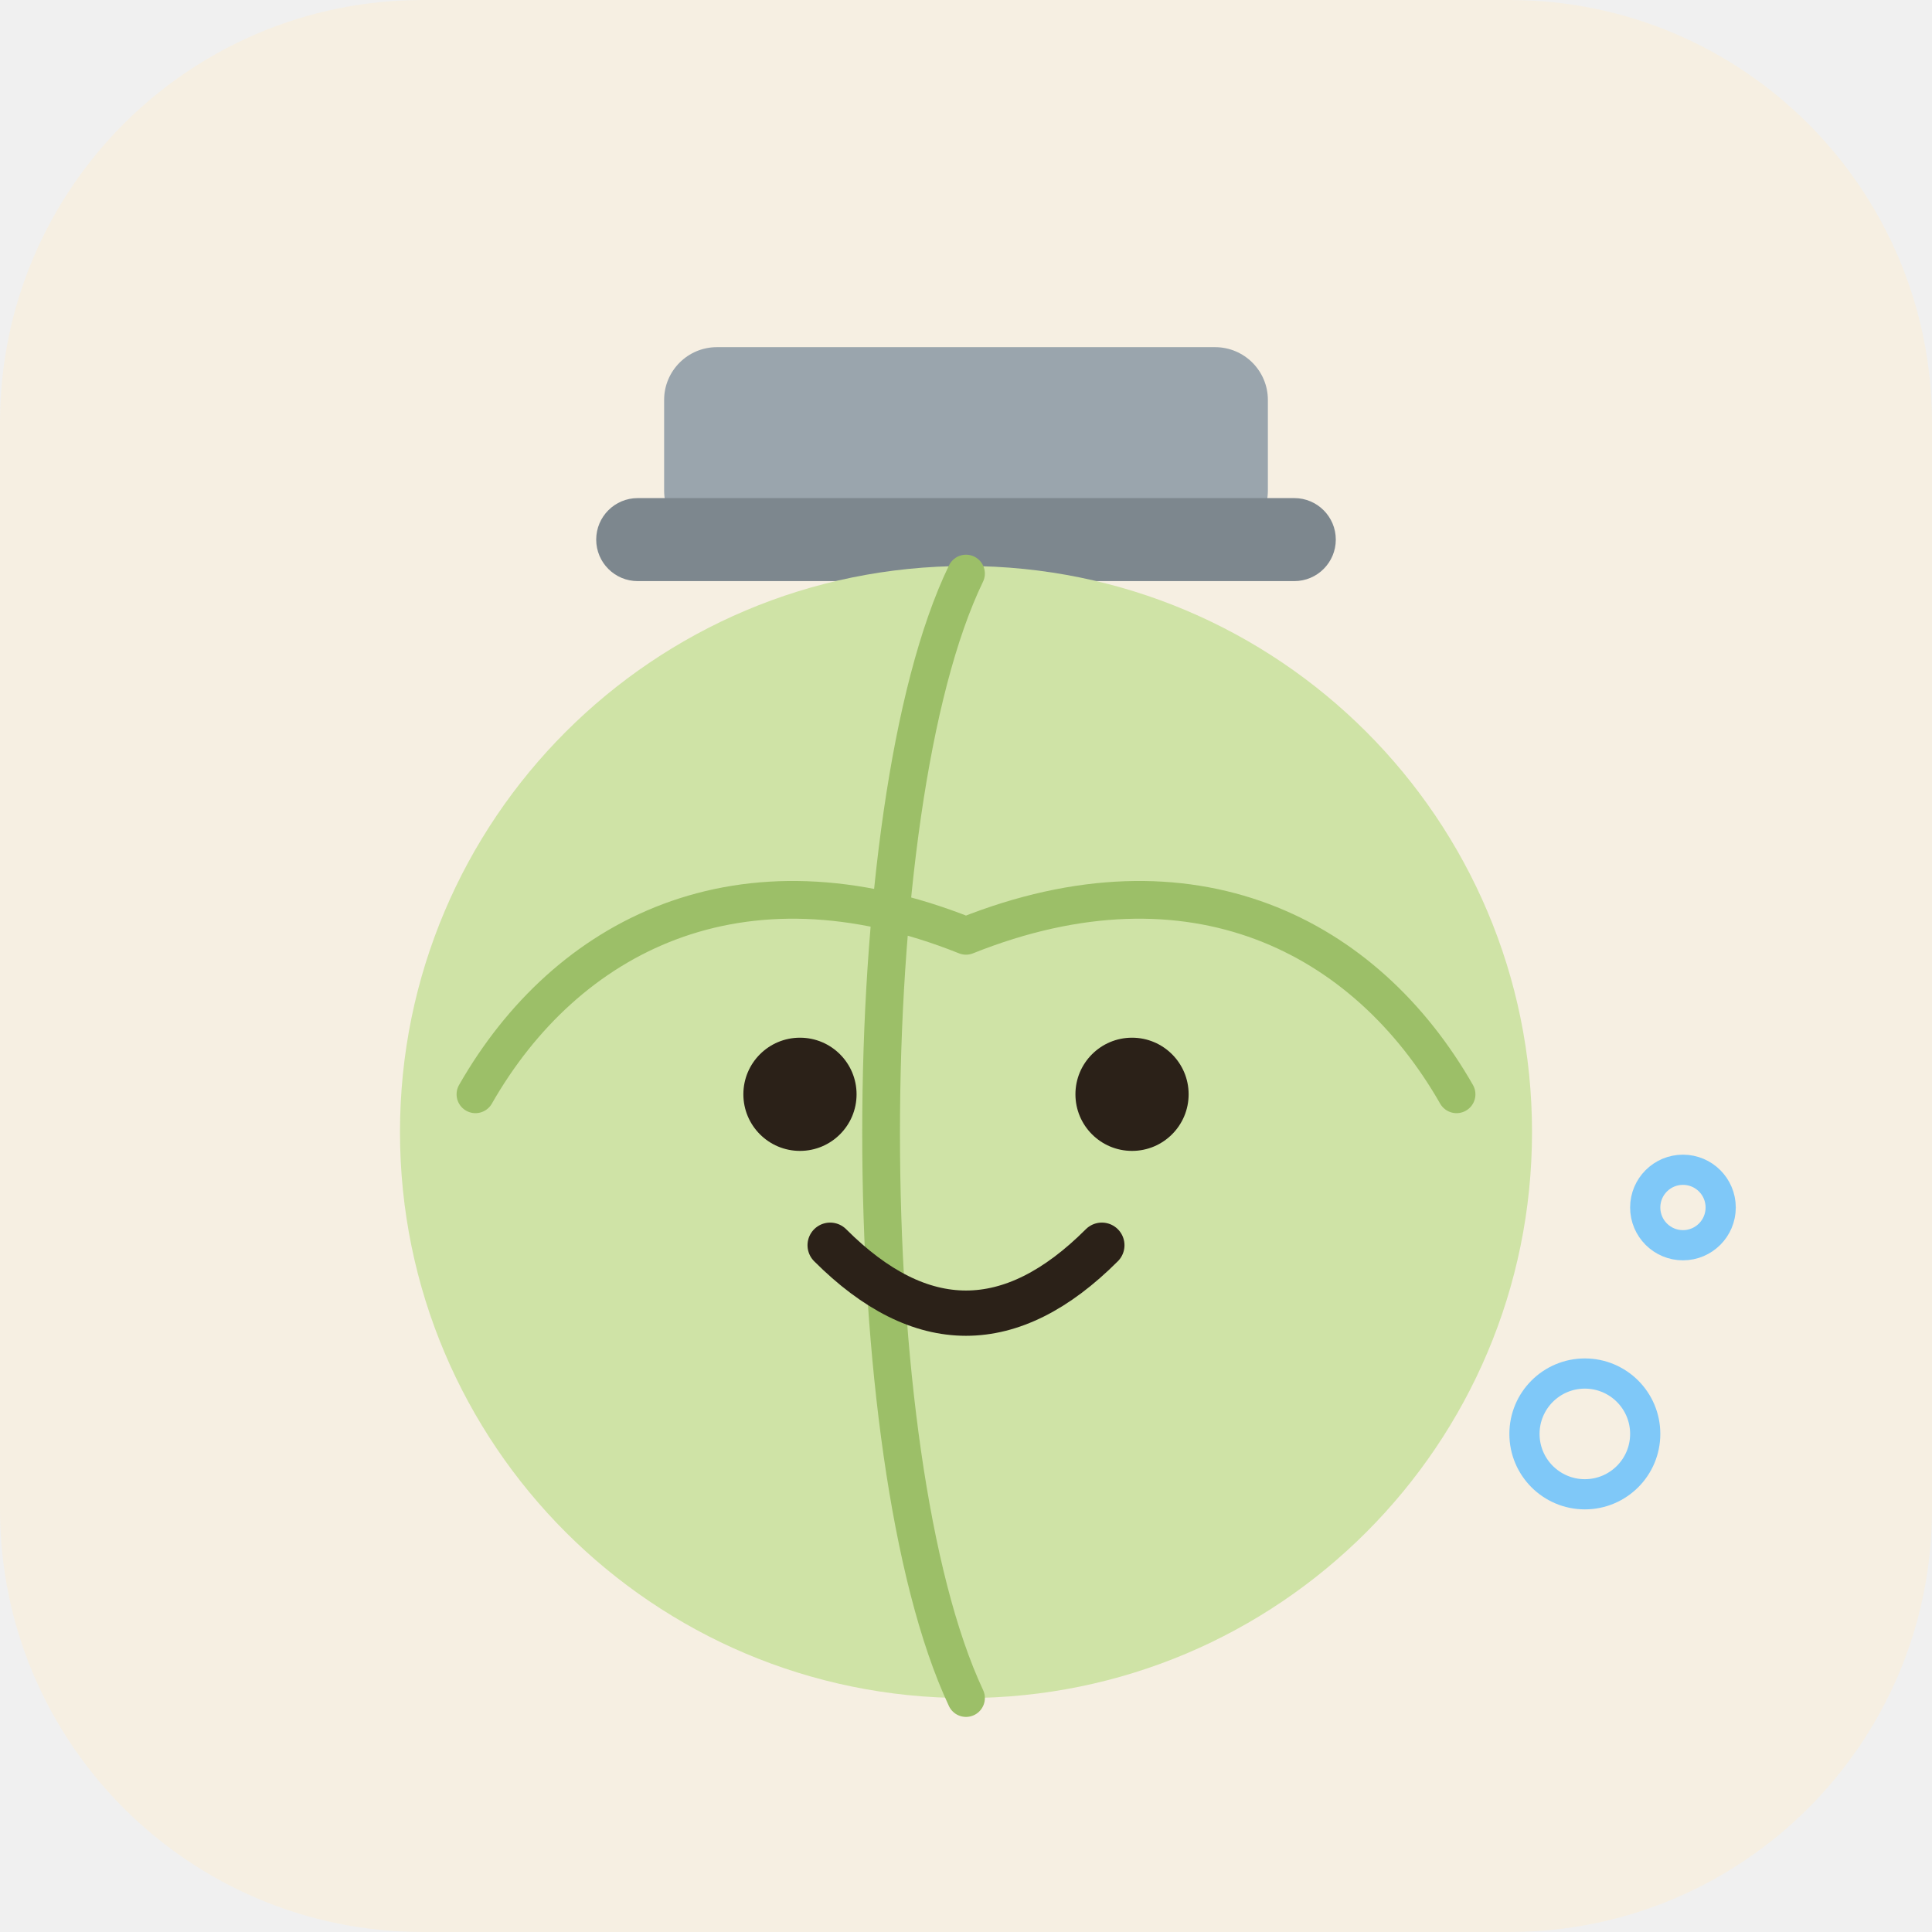
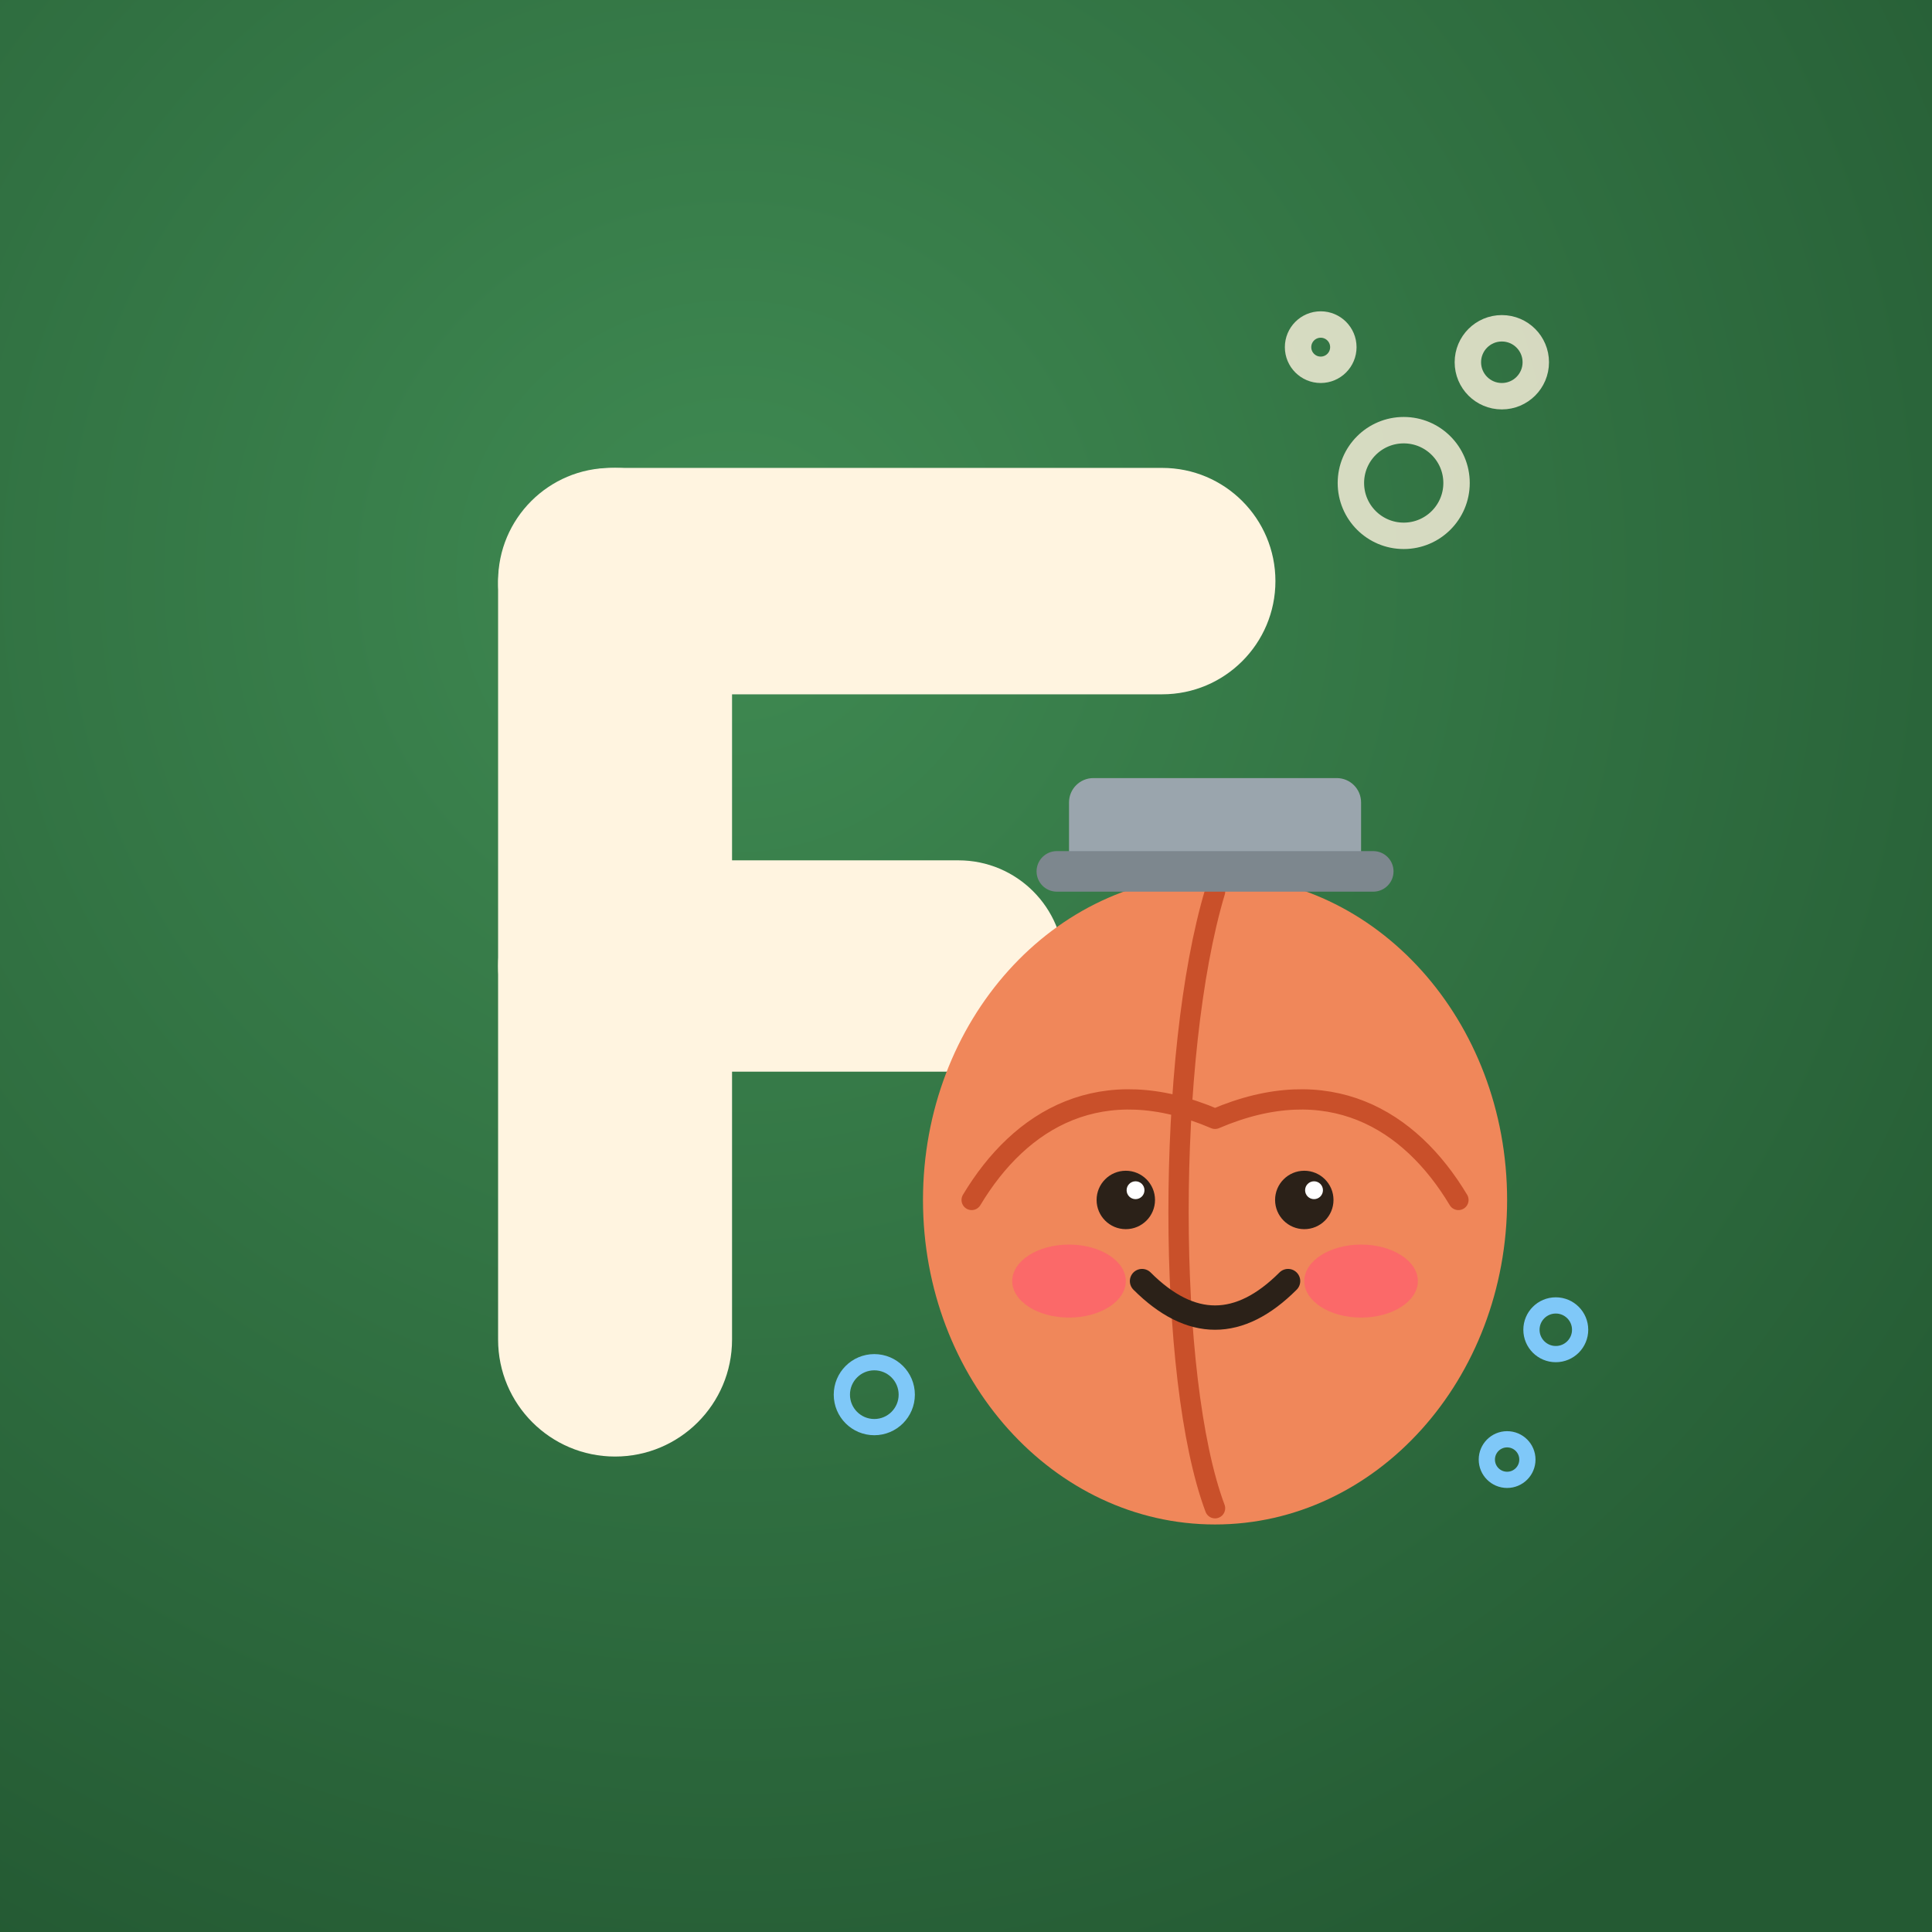
<svg xmlns="http://www.w3.org/2000/svg" viewBox="0 0 512 512">
-   <rect width="512" height="512" rx="112" fill="#f6efe2" />
-   <rect x="176" y="92" width="160" height="52" rx="14" fill="#9aa5ad" />
-   <rect x="158" y="132" width="196" height="22" rx="11" fill="#7d878e" />
-   <circle cx="256" cy="300" r="150" fill="#cfe3a6" />
-   <path d="M256 152 C226 214 226 386 256 450 M256 248 C196 224 150 248 126 290 M256 248 C316 224 362 248 386 290" fill="none" stroke="#9cbf68" stroke-width="10" stroke-linecap="round" />
-   <circle cx="212" cy="290" r="15" fill="#2b2118" />
-   <circle cx="300" cy="290" r="15" fill="#2b2118" />
-   <path d="M220 330 q36 36 72 0" fill="none" stroke="#2b2118" stroke-width="12" stroke-linecap="round" />
-   <g fill="none" stroke="#7fc8f8" stroke-width="8">
-     <circle cx="420" cy="380" r="16" />
-     <circle cx="446" cy="320" r="10" />
+   <defs>
+     <radialGradient id="bg" cx="38%" cy="30%" r="80%">
+       <stop offset="0" stop-color="#3f8a52" />
+       <stop offset="1" stop-color="#245a33" />
+     </radialGradient>
+   </defs>
+   <rect width="512" height="512" fill="url(#bg)" />
+   <g fill="#fff4e0">
+     <rect x="132" y="124" width="62" height="262" rx="31" />
+     <rect x="132" y="124" width="206" height="60" rx="30" />
+     <rect x="132" y="228" width="150" height="56" rx="28" />
+   </g>
+   <g fill="none" stroke="#fff4e0" stroke-width="7" opacity=".8">
+     <circle cx="372" cy="128" r="14" />
+     <circle cx="398" cy="96" r="9" />
+     <circle cx="350" cy="92" r="6" />
+   </g>
+   <g transform="translate(193 163.2) scale(2.15)">
+     <g class="char-anim">
+       <g class="char-body" style="transform-origin:60px 112px;transform:scale(1) ">
+         <ellipse cx="60" cy="72" rx="36" ry="40" fill="#f0875a" />
+         <path d="M60 34 C54 54 54 94 60 110 M60 62 C46 56 36 62 30 72 M60 62 C74 56 84 62 90 72" fill="none" stroke="#c9502a" stroke-width="2.5" stroke-linecap="round" />
+         <rect x="42" y="20" width="36" height="12" rx="3" fill="#9aa5ad" />
+         <rect x="38" y="29" width="44" height="5" rx="2.5" fill="#7d878e" />
+         <circle cx="49" cy="72" r="3.6" fill="#2b2118" />
+         <circle cx="50.2" cy="70.8" r="1.1" fill="#fff" />
+         <circle cx="71" cy="72" r="3.6" fill="#2b2118" />
+         <circle cx="72.2" cy="70.8" r="1.1" fill="#fff" />
+         <path d="M51 82 q9 9 18 0" stroke="#2b2118" stroke-width="3" stroke-linecap="round" fill="none" />
+         <ellipse cx="42" cy="82" rx="7" ry="4.5" fill="#ff5f6d" opacity=".75" />
+         <ellipse cx="78" cy="82" rx="7" ry="4.5" fill="#ff5f6d" opacity=".75" />
+       </g>
+     </g>
+     <g class="bubbles" fill="none" stroke="#7fc8f8" stroke-width="2">
+       <circle cx="18" cy="96" r="4" />
+       <circle cx="102" cy="88" r="3" />
+       <circle cx="96" cy="104" r="2.5" />
+     </g>
  </g>
</svg>
